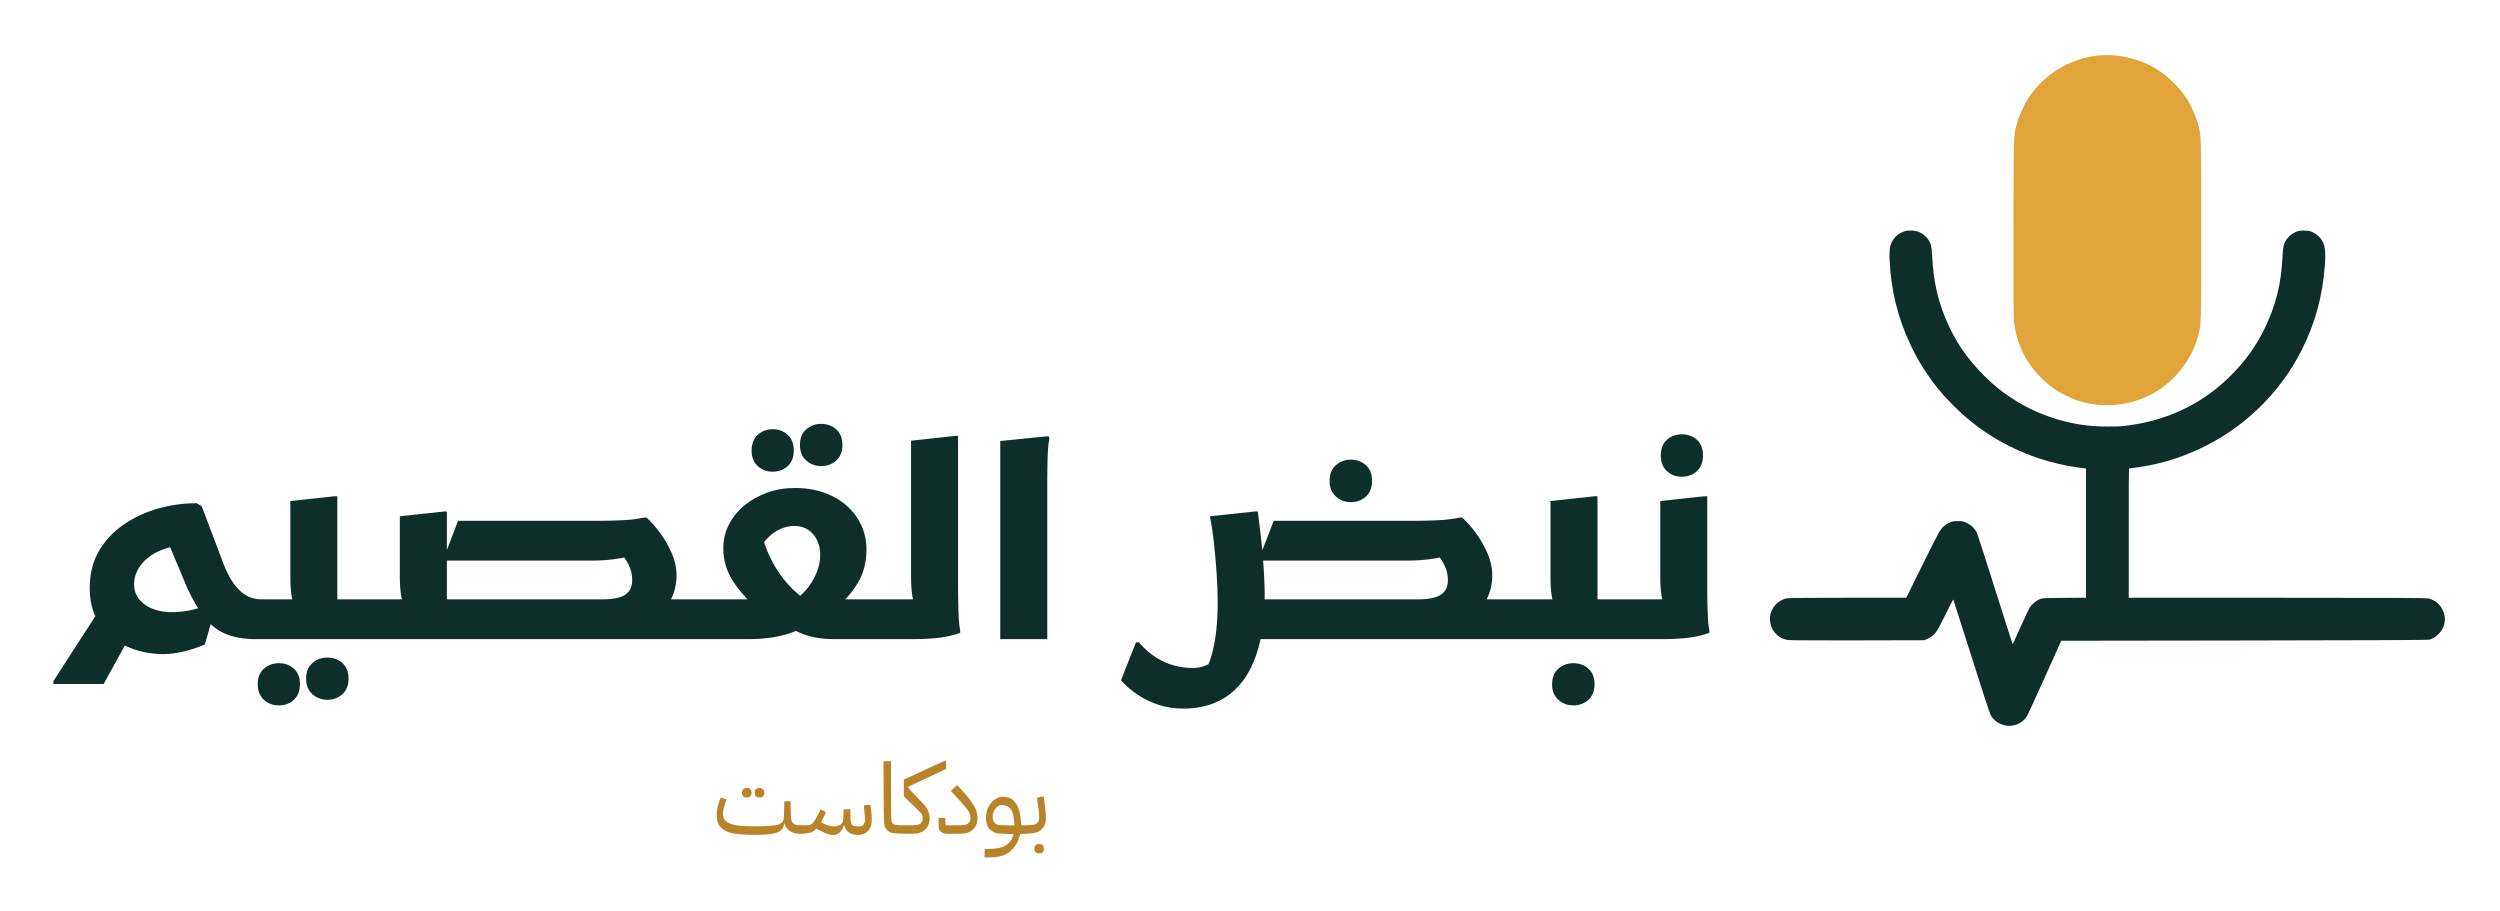
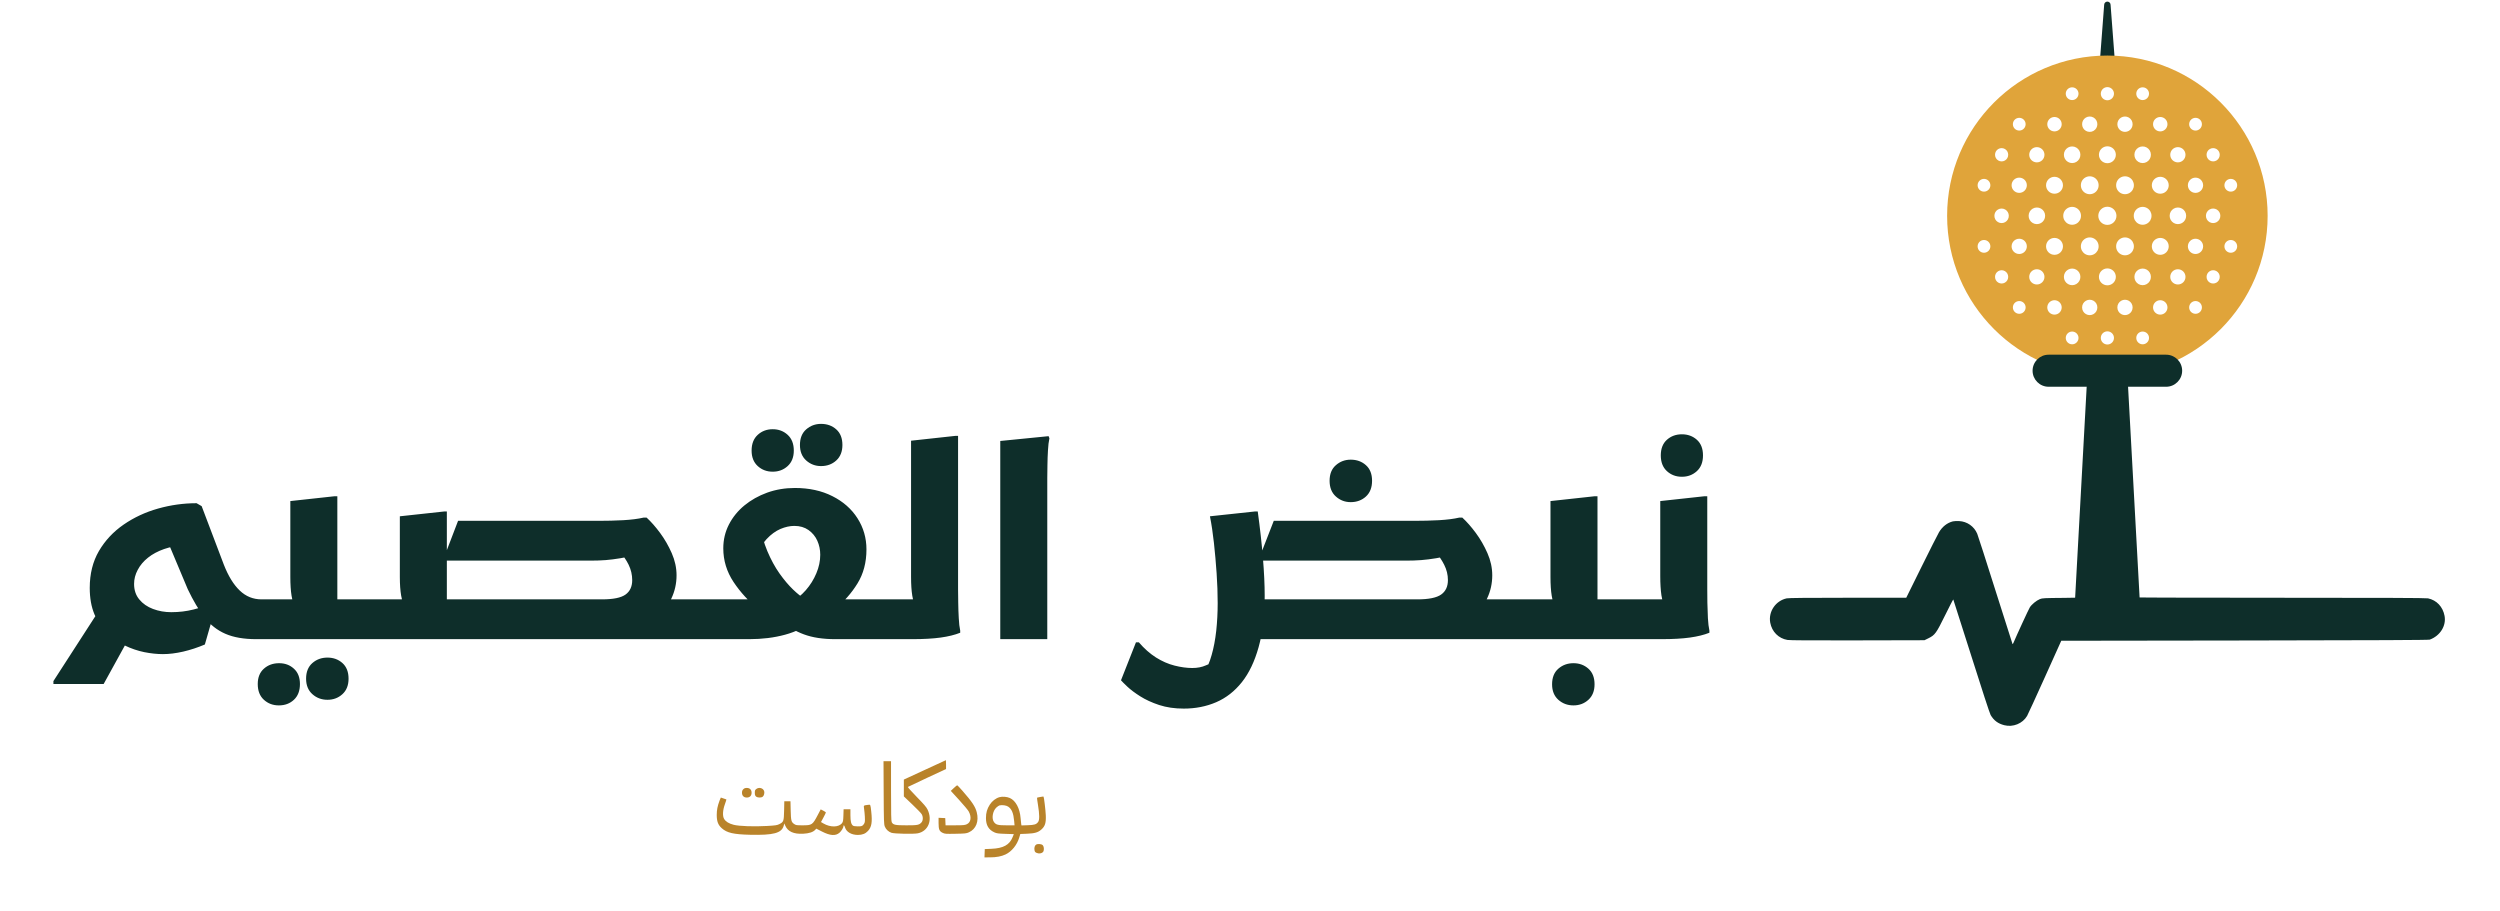
<svg xmlns="http://www.w3.org/2000/svg" viewBox="350 1679 4680 1705" width="4680" height="1705">
  <path fill="#0E2E2A" fill-rule="nonzero" d="M601.0 2856.0 544.0 2959.5H450.0V2954.0L548.5 2801.5ZM829.5 2875.5Q795.0 2875.5 772.0 2865.5Q749.0 2855.5 733.0 2835.0Q717.0 2814.5 701.5 2782.0L663.5 2691.5L696.5 2700.0Q675.0 2700.5 657.2 2706.8Q639.5 2713.0 627.0 2723.0Q614.5 2733.0 607.8 2745.8Q601.0 2758.5 601.0 2772.0Q601.0 2789.5 610.8 2801.2Q620.5 2813.0 636.5 2819.0Q652.5 2825.0 670.5 2825.0Q692.5 2825.0 712.2 2820.0Q732.0 2815.0 744.0 2809.0L754.0 2814.0L733.5 2885.5Q713.5 2894.0 693.0 2898.8Q672.5 2903.5 655.0 2903.5Q638.5 2903.5 620.0 2899.8Q601.5 2896.0 583.2 2887.2Q565.0 2878.5 550.2 2864.2Q535.5 2850.0 526.8 2829.0Q518.0 2808.0 518.0 2779.5Q518.0 2740.0 535.2 2710.5Q552.5 2681.0 581.5 2661.0Q610.5 2641.0 646.0 2631.0Q681.5 2621.0 718.0 2621.0L727.5 2626.5L769.0 2736.0Q781.5 2768.0 798.8 2784.5Q816.0 2801.0 839.5 2801.0V2865.5ZM839.5 2801.0H933.5L904.0 2814.5Q898.0 2808.5 895.8 2794.2Q893.5 2780.0 893.5 2759.0V2617.0L976.0 2608.0H981.5V2837.0L946.0 2801.0H1046.0V2865.5L1036.0 2875.5H829.5V2811.0ZM923.0 2949.5Q923.0 2930.5 934.8 2920.2Q946.5 2910.0 963.0 2910.0Q979.5 2910.0 991.0 2920.2Q1002.5 2930.5 1002.5 2949.5Q1002.5 2968.0 991.0 2978.5Q979.5 2989.0 963.0 2989.0Q946.5 2989.0 934.8 2978.5Q923.0 2968.0 923.0 2949.5ZM832.5 2959.5Q832.5 2941.0 844.0 2930.8Q855.5 2920.5 872.5 2920.5Q889.0 2920.5 900.2 2930.8Q911.5 2941.0 911.5 2959.5Q911.5 2978.5 900.2 2989.0Q889.0 2999.5 872.0 2999.5Q855.5 2999.5 844.0 2989.0Q832.5 2978.5 832.5 2959.5ZM1463.0 2875.5V2801.0H1672.0V2865.5L1662.0 2875.5ZM1174.5 2801.0H1477.0Q1508.5 2801.0 1521.0 2792.0Q1533.5 2783.0 1533.5 2765.0Q1533.5 2750.0 1526.8 2736.2Q1520.0 2722.5 1511.0 2713.5L1547.5 2716.5Q1526.5 2721.5 1511.5 2724.0Q1496.5 2726.5 1483.8 2727.5Q1471.0 2728.5 1455.5 2728.5H1179.0L1207.5 2654.0H1470.5Q1494.0 2654.0 1516.8 2652.8Q1539.5 2651.5 1554.5 2648.0H1560.5Q1573.0 2659.5 1585.8 2676.8Q1598.5 2694.0 1607.5 2714.5Q1616.5 2735.0 1616.5 2756.0Q1616.5 2779.0 1606.8 2799.5Q1597.0 2820.0 1573.0 2836.5L1557.5 2864.0Q1544.0 2869.5 1526.5 2872.5Q1509.0 2875.5 1487.0 2875.5H1174.5ZM1046.0 2801.0H1138.5L1109.0 2814.5Q1103.5 2808.5 1101.0 2794.2Q1098.5 2780.0 1098.5 2759.0V2645.5L1181.5 2636.5H1186.5V2837.5L1151.0 2801.0H1252.5V2865.5L1242.5 2875.5H1036.0V2811.0ZM1838.0 2592.5Q1878.0 2592.5 1908.2 2607.8Q1938.5 2623.0 1955.2 2649.2Q1972.0 2675.5 1972.0 2707.5Q1972.0 2744.0 1955.2 2771.2Q1938.5 2798.5 1912.0 2820.0L1894.0 2801.0H2012.5V2865.5L2002.5 2875.5H1913.5Q1879.0 2875.5 1854.8 2866.5Q1830.5 2857.5 1812.5 2841.0L1877.0 2839.0Q1850.0 2859.0 1819.5 2867.2Q1789.0 2875.5 1752.5 2875.5H1662.0V2811.0L1672.0 2801.0H1790.0L1770.5 2820.0Q1742.5 2797.5 1723.2 2768.5Q1704.0 2739.5 1704.0 2705.5Q1704.0 2681.5 1714.5 2661.0Q1725.0 2640.5 1743.5 2625.2Q1762.0 2610.0 1786.2 2601.2Q1810.5 2592.5 1838.0 2592.5ZM1764.0 2723.5 1772.0 2658.5Q1776.5 2687.0 1786.5 2710.8Q1796.5 2734.5 1809.2 2752.5Q1822.0 2770.5 1834.5 2782.5Q1847.0 2794.5 1856.5 2800.0L1830.0 2807.0Q1846.0 2798.0 1858.5 2783.8Q1871.0 2769.5 1878.2 2752.2Q1885.5 2735.0 1885.5 2717.5Q1885.5 2703.5 1880.0 2691.2Q1874.5 2679.0 1863.5 2671.2Q1852.5 2663.5 1837.0 2663.5Q1824.5 2663.5 1811.0 2669.2Q1797.5 2675.0 1785.2 2688.0Q1773.0 2701.0 1764.0 2723.5ZM1887.0 2551.5Q1871.0 2551.5 1859.2 2541.0Q1847.5 2530.5 1847.5 2512.0Q1847.5 2493.0 1859.2 2482.8Q1871.0 2472.5 1887.0 2472.5Q1904.0 2472.5 1915.5 2482.8Q1927.0 2493.0 1927.0 2512.0Q1927.0 2530.5 1915.5 2541.0Q1904.0 2551.5 1887.0 2551.5ZM1796.5 2562.0Q1780.0 2562.0 1768.5 2551.5Q1757.0 2541.0 1757.0 2522.5Q1757.0 2503.5 1768.5 2493.0Q1780.0 2482.5 1796.5 2482.5Q1813.0 2482.5 1824.5 2493.0Q1836.0 2503.5 1836.0 2522.5Q1836.0 2541.0 1824.5 2551.5Q1813.0 2562.0 1796.5 2562.0ZM1992.5 2875.5V2811.0L2002.5 2801.0H2095.0L2066.0 2814.5Q2060.0 2808.5 2057.8 2794.2Q2055.5 2780.0 2055.5 2759.0V2504.0L2138.0 2495.0H2143.5V2782.5Q2143.5 2792.5 2143.8 2807.2Q2144.0 2822.0 2144.8 2836.2Q2145.5 2850.5 2147.5 2859.5V2863.5Q2132.5 2869.5 2111.0 2872.5Q2089.5 2875.5 2058.0 2875.5ZM2222.5 2504.5 2313.0 2495.5 2314.5 2499.5Q2312.5 2508.5 2311.8 2522.0Q2311.0 2535.5 2310.8 2549.5Q2310.5 2563.5 2310.5 2573.5V2875.5H2222.5ZM2990.0 2875.5V2801.0H3198.5V2865.5L3188.5 2875.5ZM2701.5 2801.0H3003.5Q3035.0 2801.0 3047.8 2792.0Q3060.5 2783.0 3060.5 2765.0Q3060.5 2750.0 3053.5 2736.2Q3046.5 2722.5 3038.0 2713.5L3074.5 2716.5Q3053.5 2721.5 3038.5 2724.0Q3023.5 2726.5 3010.5 2727.5Q2997.5 2728.5 2982.5 2728.5H2705.5L2734.5 2654.0H2997.0Q3021.0 2654.0 3043.8 2652.8Q3066.5 2651.5 3081.5 2648.0H3087.5Q3100.0 2659.5 3112.8 2676.8Q3125.5 2694.0 3134.5 2714.5Q3143.5 2735.0 3143.5 2756.0Q3143.5 2779.0 3133.8 2799.5Q3124.0 2820.0 3100.0 2836.5L3084.5 2864.0Q3071.0 2869.5 3053.2 2872.5Q3035.5 2875.5 3014.0 2875.5H2701.5ZM2878.5 2619.0Q2862.5 2619.0 2850.8 2608.5Q2839.0 2598.0 2839.0 2579.0Q2839.0 2560.0 2850.8 2549.8Q2862.5 2539.5 2878.5 2539.5Q2895.5 2539.5 2907.0 2549.8Q2918.5 2560.0 2918.5 2579.0Q2918.5 2598.0 2907.0 2608.5Q2895.5 2619.0 2878.5 2619.0ZM2482.0 2881.5Q2497.0 2899.0 2514.0 2909.8Q2531.0 2920.5 2548.8 2925.0Q2566.5 2929.5 2582.0 2929.5Q2596.5 2929.5 2607.5 2924.5Q2618.5 2919.5 2625.5 2918.0L2604.0 2938.0Q2612.5 2925.5 2618.2 2905.2Q2624.0 2885.0 2626.8 2859.8Q2629.5 2834.5 2629.5 2808.0Q2629.5 2781.0 2627.5 2752.0Q2625.5 2723.0 2622.5 2695.5Q2619.5 2668.0 2615.0 2645.5L2699.0 2636.5H2704.5Q2711.0 2684.0 2714.2 2723.8Q2717.5 2763.5 2717.5 2794.5Q2717.5 2850.0 2706.2 2890.2Q2695.0 2930.5 2674.8 2956.0Q2654.5 2981.5 2626.8 2993.5Q2599.0 3005.5 2566.0 3005.5Q2540.5 3005.5 2520.0 2998.8Q2499.5 2992.0 2484.5 2982.5Q2469.5 2973.0 2460.5 2964.5Q2451.5 2956.0 2448.5 2952.5L2476.5 2881.5ZM3198.5 2801.0H3292.5L3263.0 2814.5Q3257.0 2808.5 3254.8 2794.2Q3252.5 2780.0 3252.5 2759.0V2617.0L3335.0 2608.0H3340.5V2837.0L3305.0 2801.0H3405.0V2865.5L3395.0 2875.5H3188.5V2811.0ZM3255.5 2960.0Q3255.5 2941.0 3267.2 2930.8Q3279.0 2920.5 3295.5 2920.5Q3312.0 2920.5 3323.5 2930.8Q3335.0 2941.0 3335.0 2960.0Q3335.0 2978.5 3323.5 2989.0Q3312.0 2999.5 3295.5 2999.5Q3279.0 2999.5 3267.2 2989.0Q3255.5 2978.5 3255.5 2960.0ZM3395.0 2875.5V2811.0L3405.0 2801.0H3497.5L3468.5 2814.5Q3462.5 2808.5 3460.2 2793.5Q3458.0 2778.5 3458.0 2757.5V2617.0L3540.5 2608.0H3546.0V2782.5Q3546.0 2792.5 3546.2 2807.2Q3546.5 2822.0 3547.2 2836.2Q3548.0 2850.5 3550.0 2859.5V2863.5Q3535.0 2869.5 3513.5 2872.5Q3492.0 2875.5 3460.5 2875.5ZM3498.5 2571.5Q3482.0 2571.5 3470.5 2561.0Q3459.0 2550.5 3459.0 2531.5Q3459.0 2512.5 3470.5 2502.2Q3482.0 2492.0 3498.5 2492.0Q3515.0 2492.0 3526.5 2502.2Q3538.0 2512.5 3538.0 2531.5Q3538.0 2550.5 3526.5 2561.0Q3515.0 2571.5 3498.5 2571.5Z" />
  <path fill="#B9832A" fill-rule="evenodd" d="M 2081.250 3120.220 L 2042 3138.363 2042 3154.103 L 2042 3169.843 2057.569 3184.671 C 2066.131 3192.827, 2074.093 3201.043, 2075.261 3202.929 C 2078.316 3207.863, 2078.169 3215.111, 2074.942 3218.610 C 2070.470 3223.459, 2067.640 3224, 2046.782 3223.998 C 2025.669 3223.997, 2021.860 3223.166, 2019.279 3218 C 2018.325 3216.092, 2018.026 3202.305, 2018.015 3159.750 L 2018 3104 2010.962 3104 L 2003.924 3104 2004.228 3162.750 C 2004.508 3216.850, 2004.677 3221.877, 2006.362 3226.257 C 2008.403 3231.561, 2013.124 3236.011, 2018.789 3237.974 C 2024.251 3239.865, 2060.574 3240.576, 2068.275 3238.942 C 2087.769 3234.805, 2096.027 3214.397, 2086.324 3194.339 C 2084.161 3189.867, 2079.421 3184.339, 2066.075 3170.725 C 2056.225 3160.677, 2049.052 3152.600, 2049.575 3152.146 C 2050.084 3151.703, 2066.363 3143.988, 2085.750 3135 L 2121 3118.659 2121 3110.330 C 2121 3105.748, 2120.887 3102.017, 2120.750 3102.038 C 2120.613 3102.059, 2102.838 3110.241, 2081.250 3120.220 M 2135.501 3154.250 L 2129.909 3159.500 2145.370 3176.387 C 2153.874 3185.674, 2162.013 3195.446, 2163.458 3198.101 C 2169.120 3208.503, 2167.590 3218.469, 2159.788 3222.010 C 2156.064 3223.700, 2153.171 3223.959, 2137.796 3223.978 L 2120.091 3224 2119.796 3217.250 L 2119.500 3210.500 2113.250 3210.202 L 2107 3209.905 2107 3219.551 C 2107 3231.602, 2108.418 3235.056, 2114.595 3238.046 C 2118.733 3240.049, 2120.221 3240.158, 2138.752 3239.815 C 2156.848 3239.480, 2158.937 3239.254, 2163.727 3237.111 C 2177.206 3231.083, 2182.892 3216.544, 2178.451 3199.460 C 2175.710 3188.916, 2169.610 3179.774, 2151.622 3159.250 C 2146.681 3153.613, 2142.291 3149, 2141.866 3149 C 2141.441 3149, 2138.577 3151.363, 2135.501 3154.250 M 1741.455 3156.455 C 1739.648 3158.261, 1739 3159.990, 1739 3163 C 1739 3168.629, 1742.371 3172, 1748 3172 C 1753.629 3172, 1757 3168.629, 1757 3163 C 1757 3157.371, 1753.629 3154, 1748 3154 C 1744.990 3154, 1743.261 3154.648, 1741.455 3156.455 M 1765.635 3156.073 C 1763.430 3157.807, 1763 3158.944, 1763 3163.034 C 1763 3166.775, 1763.514 3168.401, 1765.189 3169.961 C 1767.847 3172.438, 1774.541 3172.710, 1777.738 3170.471 C 1780.132 3168.794, 1781.575 3163.386, 1780.517 3160.053 C 1778.643 3154.149, 1770.760 3152.041, 1765.635 3156.073 M 2220.995 3171.296 C 2214.052 3173.254, 2207.287 3178.489, 2202.874 3185.317 C 2197.798 3193.169, 2195.705 3200.527, 2195.710 3210.500 C 2195.716 3223.836, 2200.697 3232.252, 2211.500 3237.177 C 2215.806 3239.140, 2218.680 3239.529, 2232.202 3239.978 L 2247.903 3240.500 2245.502 3246.400 C 2239.679 3260.710, 2228.168 3266.992, 2206 3267.956 L 2193.500 3268.500 2193.208 3276.250 L 2192.916 3284 2203.208 3283.983 C 2215.207 3283.962, 2224.584 3282.202, 2232.411 3278.499 C 2243.912 3273.058, 2253.878 3260.755, 2258.030 3246.871 L 2260.013 3240.241 2272.256 3239.741 C 2287.054 3239.137, 2293.142 3237.388, 2299.294 3231.972 C 2306.422 3225.698, 2308.343 3219.539, 2307.705 3205 C 2307.275 3195.191, 2304.360 3171.166, 2303.481 3170.181 C 2303.147 3169.808, 2291.844 3171.823, 2291.317 3172.350 C 2291.120 3172.546, 2291.911 3178.511, 2293.073 3185.604 C 2296.026 3203.621, 2296.134 3213.966, 2293.410 3217.663 C 2289.962 3222.343, 2286.582 3223.406, 2273.815 3223.824 L 2262.129 3224.207 2261.617 3220.853 C 2261.336 3219.009, 2260.861 3214.350, 2260.562 3210.500 C 2259.147 3192.293, 2251.336 3177.690, 2240.432 3172.867 C 2234.909 3170.424, 2226.497 3169.744, 2220.995 3171.296 M 1696.990 3177.750 C 1693.191 3187.889, 1691.740 3195.281, 1691.737 3204.500 C 1691.733 3216.587, 1694.228 3223.222, 1701.104 3229.404 C 1710.774 3238.098, 1723.105 3240.962, 1754 3241.690 C 1797.884 3242.725, 1813.287 3238.601, 1817.076 3224.803 L 1818.258 3220.500 1820.033 3224.621 C 1824.791 3235.665, 1835.799 3240.655, 1853.419 3239.755 C 1864.457 3239.192, 1871.975 3236.785, 1875.967 3232.535 L 1878.131 3230.232 1888.816 3235.687 C 1904.188 3243.535, 1914.302 3244.186, 1921.580 3237.795 C 1925.181 3234.634, 1929 3228.326, 1929 3225.540 C 1929 3222.589, 1930.692 3224.028, 1931.878 3227.987 C 1934.420 3236.473, 1943.936 3242, 1956.003 3242 C 1964.170 3242, 1970.173 3239.621, 1974.874 3234.521 C 1981.656 3227.163, 1983.168 3218.268, 1980.994 3198.500 C 1979.479 3184.720, 1979.623 3185.043, 1975.247 3185.628 C 1966.329 3186.822, 1966.675 3186.524, 1967.479 3192.300 C 1968.983 3203.106, 1969.606 3214.625, 1968.869 3218 C 1968.449 3219.925, 1966.931 3222.512, 1965.497 3223.750 C 1963.304 3225.642, 1961.743 3225.995, 1955.694 3225.968 C 1951.325 3225.949, 1947.817 3225.418, 1946.761 3224.616 C 1943.324 3222.006, 1942 3216.560, 1942 3205.032 L 1942 3194 1935.608 3194 L 1929.216 3194 1928.853 3205.433 C 1928.548 3215.053, 1928.162 3217.314, 1926.424 3219.683 C 1920.414 3227.876, 1904.647 3228.258, 1891.458 3220.528 L 1886.897 3217.855 1891.448 3209.437 C 1893.952 3204.807, 1896 3200.572, 1896 3200.026 C 1896 3199.480, 1893.832 3197.935, 1891.182 3196.592 L 1886.364 3194.151 1881.036 3204.325 C 1871.103 3223.294, 1870.068 3224, 1852.180 3224 C 1841.455 3224, 1839.964 3223.777, 1836.898 3221.713 C 1831.287 3217.936, 1830.627 3215.434, 1830.178 3196.250 L 1829.773 3179 1824 3179 L 1818.227 3179 1817.846 3196.450 C 1817.410 3216.445, 1816.955 3217.714, 1808.755 3221.829 C 1804.744 3223.841, 1801.697 3224.297, 1786.307 3225.188 C 1761.498 3226.625, 1733.817 3225.675, 1723.500 3223.033 C 1714.440 3220.713, 1708.543 3217.084, 1705.548 3211.986 C 1702.357 3206.555, 1702.903 3195.905, 1706.948 3184.648 C 1708.697 3179.779, 1709.987 3175.682, 1709.814 3175.543 C 1709.489 3175.281, 1699.838 3172, 1699.394 3172 C 1699.256 3172, 1698.174 3174.588, 1696.990 3177.750 M 2221.214 3186.659 C 2219.957 3186.928, 2217.189 3188.803, 2215.064 3190.824 C 2208.224 3197.332, 2205.962 3211.382, 2210.711 3217.864 C 2214.529 3223.076, 2218.082 3223.997, 2234.367 3223.998 L 2249.235 3224 2248.537 3216.250 C 2247.181 3201.204, 2244.059 3193.635, 2237.299 3189.003 C 2233.878 3186.658, 2226.344 3185.561, 2221.214 3186.659 M 2289.695 3260.111 C 2287.088 3261.627, 2285.794 3265.822, 2286.551 3270.300 C 2287.101 3273.556, 2287.789 3274.432, 2290.784 3275.683 C 2294.825 3277.372, 2299.429 3276.826, 2302.184 3274.333 C 2304.918 3271.859, 2304.689 3263.720, 2301.811 3261.039 C 2299.400 3258.793, 2292.826 3258.289, 2289.695 3260.111" />
  <g transform="translate(2295.0 1038.0) scale(1.0)">
-     <path fill="#0E2E2A" fill-rule="evenodd" d="M 1622.500 1073.323 C 1611.654 1076.097, 1601.683 1083.852, 1596.876 1093.251 C 1592.671 1101.474, 1591.690 1108.440, 1592.335 1125.500 C 1594.528 1183.526, 1607.666 1236.856, 1632.564 1288.788 C 1641.771 1307.992, 1647.866 1318.754, 1659.697 1336.690 C 1675.260 1360.286, 1688.099 1376.073, 1709.428 1397.842 C 1754.437 1443.781, 1807.502 1477.067, 1869.649 1498.345 C 1892.629 1506.212, 1921.794 1513.119, 1944 1515.952 C 1948.675 1516.549, 1954.188 1517.293, 1956.250 1517.606 L 1960 1518.176 1960 1639.036 L 1960 1759.896 1919.250 1760.219 C 1881.373 1760.519, 1878.158 1760.681, 1873.644 1762.521 C 1867.111 1765.184, 1858.188 1772.525, 1854.774 1778.047 C 1852.529 1781.679, 1830.249 1829.991, 1824.404 1843.904 C 1823.617 1845.775, 1822.773 1847.106, 1822.527 1846.860 C 1822.281 1846.615, 1807.892 1801.433, 1790.550 1746.457 C 1773.209 1691.481, 1757.834 1643.673, 1756.384 1640.218 C 1752.622 1631.253, 1746.449 1624.825, 1737.223 1620.266 C 1730.021 1616.706, 1729.081 1616.500, 1720.052 1616.500 C 1711.406 1616.500, 1709.883 1616.797, 1704 1619.626 C 1695.151 1623.881, 1689.994 1628.642, 1684.846 1637.307 C 1682.456 1641.330, 1667.675 1670.576, 1652 1702.299 L 1623.500 1759.976 1514.299 1759.988 C 1438.258 1759.996, 1403.489 1760.337, 1399.799 1761.109 C 1379.044 1765.451, 1365.076 1786.007, 1368.874 1806.619 C 1372.009 1823.632, 1384.462 1836.136, 1401.111 1838.987 C 1405.568 1839.750, 1445.320 1839.993, 1532.552 1839.791 L 1657.605 1839.500 1665.224 1835.734 C 1677.295 1829.768, 1679.713 1826.408, 1696.508 1792.262 C 1704.503 1776.009, 1711.277 1762.944, 1711.563 1763.229 C 1711.848 1763.515, 1727.084 1811.261, 1745.421 1869.332 C 1765.025 1931.418, 1779.866 1976.802, 1781.445 1979.497 C 1787.466 1989.770, 1795.242 1995.566, 1807.068 1998.596 C 1823.439 2002.790, 1841.354 1995.490, 1849.719 1981.216 C 1851.187 1978.712, 1866.179 1946.027, 1883.035 1908.582 L 1913.683 1840.500 2257.092 1840 C 2506.351 1839.637, 2601.330 1839.194, 2603.528 1838.383 C 2622.981 1831.211, 2634.670 1812.461, 2631.229 1793.954 C 2628.047 1776.848, 2616.376 1764.493, 2600.201 1761.109 C 2596.395 1760.312, 2516.700 1760, 2317.451 1760 L 2040 1760 2040 1639 C 2040 1572.450, 2040.192 1518, 2040.428 1518 C 2040.663 1518, 2044.375 1517.541, 2048.678 1516.980 C 2093.743 1511.100, 2131.447 1500.275, 2171.769 1481.637 C 2254.200 1443.536, 2322.418 1377.818, 2363.431 1297 C 2388.639 1247.327, 2402.971 1195.175, 2407.083 1138.154 C 2409.204 1108.757, 2407.333 1097.408, 2398.596 1086.656 C 2394.119 1081.146, 2386.024 1075.685, 2379.500 1073.771 C 2377.300 1073.126, 2372.125 1072.598, 2368 1072.598 C 2363.875 1072.598, 2358.700 1073.126, 2356.500 1073.771 C 2349.976 1075.685, 2341.881 1081.146, 2337.404 1086.656 C 2330.410 1095.263, 2328.904 1100.771, 2327.878 1121.500 C 2325.348 1172.633, 2315.807 1211.252, 2294.955 1254.762 C 2278.823 1288.422, 2259.067 1316.024, 2231.046 1344.047 C 2190.801 1384.297, 2142.865 1412.264, 2088 1427.504 C 2072.458 1431.821, 2060.874 1434.192, 2041 1437.124 C 2028.357 1438.988, 2021.168 1439.416, 2002 1439.443 C 1971.397 1439.486, 1947.684 1436.707, 1920.683 1429.911 C 1862.630 1415.300, 1811.854 1386.696, 1769.951 1345 C 1736.763 1311.975, 1714.693 1279.351, 1697.158 1237.396 C 1681.828 1200.717, 1674.286 1165.698, 1672.091 1121 C 1671.099 1100.817, 1669.550 1095.214, 1662.596 1086.656 C 1658.235 1081.289, 1650.056 1075.695, 1644.014 1073.946 C 1638.197 1072.263, 1627.820 1071.962, 1622.500 1073.323" />
-     <path fill="#E0A43A" fill-rule="evenodd" d="M 1981.325 745.095 C 1928.480 751.253, 1881.795 779.973, 1852.251 824.500 C 1843.715 837.364, 1834.030 859.221, 1830.033 874.640 C 1824.301 896.754, 1824.619 886.419, 1824.235 1063.500 C 1823.993 1174.979, 1824.223 1230.451, 1824.964 1239 C 1827.372 1266.795, 1835.261 1291.103, 1849.791 1315.500 C 1860.370 1333.262, 1879.961 1354.260, 1898.080 1367.257 C 1909.422 1375.392, 1932.011 1386.858, 1944.836 1390.990 C 1990.086 1405.567, 2038.985 1401.574, 2081 1379.871 C 2124.499 1357.402, 2157.731 1316.071, 2170.032 1269.143 C 2175.755 1247.310, 2175.500 1256.490, 2175.500 1072 C 2175.500 887.196, 2175.769 896.744, 2169.944 874.522 C 2166.204 860.252, 2156.668 838.228, 2149.194 826.598 C 2132.524 800.659, 2106.802 777.199, 2080.234 763.701 C 2049.706 748.192, 2013.387 741.360, 1981.325 745.095" />
+     <path fill="#0E2E2A" fill-rule="evenodd" d="M 1710.746 1617.022 C 1700.183 1619.691, 1691.072 1626.827, 1684.846 1637.307 C 1682.456 1641.330, 1667.675 1670.576, 1652 1702.299 L 1623.500 1759.976 1514.299 1759.988 C 1438.258 1759.996, 1403.489 1760.337, 1399.799 1761.109 C 1379.044 1765.451, 1365.076 1786.007, 1368.874 1806.619 C 1372.009 1823.632, 1384.462 1836.136, 1401.111 1838.987 C 1405.568 1839.750, 1445.320 1839.993, 1532.552 1839.791 L 1657.605 1839.500 1665.224 1835.734 C 1677.295 1829.768, 1679.713 1826.408, 1696.508 1792.262 C 1704.503 1776.009, 1711.277 1762.944, 1711.563 1763.229 C 1711.848 1763.515, 1727.084 1811.261, 1745.421 1869.332 C 1765.025 1931.418, 1779.866 1976.802, 1781.445 1979.497 C 1787.466 1989.770, 1795.242 1995.566, 1807.068 1998.596 C 1823.439 2002.790, 1841.354 1995.490, 1849.719 1981.216 C 1851.187 1978.712, 1866.179 1946.027, 1883.035 1908.582 L 1913.683 1840.500 2257.092 1840 C 2506.351 1839.637, 2601.330 1839.194, 2603.528 1838.383 C 2622.981 1831.211, 2634.670 1812.461, 2631.229 1793.954 C 2628.047 1776.848, 2616.376 1764.493, 2600.201 1761.109 C 2596.395 1760.312, 2516.700 1760, 2317.451 1760 C 2133.150 1760, 2040 1759.664, 2040 1759 C 2040 1758.350, 2026 1758, 2000 1758 C 1975.456 1758, 1960 1758.366, 1960 1758.948 C 1960 1759.525, 1944.040 1760.023, 1919.250 1760.219 C 1881.373 1760.519, 1878.158 1760.681, 1873.644 1762.521 C 1867.111 1765.184, 1858.188 1772.525, 1854.774 1778.047 C 1852.529 1781.679, 1830.249 1829.991, 1824.404 1843.904 C 1823.617 1845.775, 1822.773 1847.106, 1822.527 1846.860 C 1822.281 1846.615, 1807.892 1801.433, 1790.550 1746.457 C 1773.209 1691.481, 1757.834 1643.673, 1756.384 1640.218 C 1750.561 1626.343, 1737.444 1617.173, 1722.385 1616.451 C 1718.048 1616.243, 1712.811 1616.500, 1710.746 1617.022" />
+     <path fill="#0E2E2A" fill-rule="evenodd" d="M1938 1790L1964 1315H2036L2062 1790Z" />
+     <path fill="#0E2E2A" fill-rule="evenodd" d="M1986 755L1994 650a6 6 0 0 1 12 0L2014 755Z" />
+     <path fill="#E0A43A" fill-rule="evenodd" d="M1700.0 1045.0a300 300 0 1 1 600 0a300 300 0 1 1 -600 0ZM1922.1 816.4a11.938 11.938 0 1 1 23.877 0a11.938 11.938 0 1 1 -23.877 0ZM1987.7 816.4a12.328 12.328 0 1 1 24.656 0a12.328 12.328 0 1 1 -24.656 0ZM2054.1 816.4a11.938 11.938 0 1 1 23.877 0a11.938 11.938 0 1 1 -23.877 0ZM1823.1 873.5a11.938 11.938 0 1 1 23.877 0a11.938 11.938 0 1 1 -23.877 0ZM1887.5 873.5a13.496 13.496 0 1 1 26.992 0a13.496 13.496 0 1 1 -26.992 0ZM1952.7 873.5a14.275 14.275 0 1 1 28.549 0a14.275 14.275 0 1 1 -28.549 0ZM2018.7 873.5a14.275 14.275 0 1 1 28.549 0a14.275 14.275 0 1 1 -28.549 0ZM2085.5 873.5a13.496 13.496 0 1 1 26.992 0a13.496 13.496 0 1 1 -26.992 0ZM2153.1 873.5a11.938 11.938 0 1 1 23.877 0a11.938 11.938 0 1 1 -23.877 0ZM1789.7 930.7a12.328 12.328 0 1 1 24.655 0a12.328 12.328 0 1 1 -24.655 0ZM1853.7 930.7a14.274 14.274 0 1 1 28.549 0a14.274 14.274 0 1 1 -28.549 0ZM1918.6 930.7a15.443 15.443 0 1 1 30.885 0a15.443 15.443 0 1 1 -30.885 0ZM1984.2 930.7a15.832 15.832 0 1 1 31.664 0a15.832 15.832 0 1 1 -31.664 0ZM2050.6 930.7a15.443 15.443 0 1 1 30.885 0a15.443 15.443 0 1 1 -30.885 0ZM2117.7 930.7a14.274 14.274 0 1 1 28.549 0a14.274 14.274 0 1 1 -28.549 0ZM2185.7 930.7a12.328 12.328 0 1 1 24.655 0a12.328 12.328 0 1 1 -24.655 0ZM1757.1 987.8a11.938 11.938 0 1 1 23.876 0a11.938 11.938 0 1 1 -23.876 0ZM1820.7 987.8a14.274 14.274 0 1 1 28.549 0a14.274 14.274 0 1 1 -28.549 0ZM1885.2 987.8a15.832 15.832 0 1 1 31.664 0a15.832 15.832 0 1 1 -31.664 0ZM1950.4 987.8a16.611 16.611 0 1 1 33.221 0a16.611 16.611 0 1 1 -33.221 0ZM2016.4 987.8a16.611 16.611 0 1 1 33.221 0a16.611 16.611 0 1 1 -33.221 0ZM2083.2 987.8a15.832 15.832 0 1 1 31.664 0a15.832 15.832 0 1 1 -31.664 0ZM2150.7 987.8a14.274 14.274 0 1 1 28.549 0a14.274 14.274 0 1 1 -28.549 0ZM2219.1 987.8a11.938 11.938 0 1 1 23.876 0a11.938 11.938 0 1 1 -23.876 0ZM1788.5 1045.0a13.496 13.496 0 1 1 26.991 0a13.496 13.496 0 1 1 -26.991 0ZM1852.6 1045.0a15.443 15.443 0 1 1 30.885 0a15.443 15.443 0 1 1 -30.885 0ZM1917.4 1045.0a16.611 16.611 0 1 1 33.221 0a16.611 16.611 0 1 1 -33.221 0ZM1983.0 1045.0a17.0 17.0 0 1 1 34.0 0a17.0 17.0 0 1 1 -34.0 0ZM2049.4 1045.0a16.611 16.611 0 1 1 33.221 0a16.611 16.611 0 1 1 -33.221 0ZM2116.6 1045.0a15.443 15.443 0 1 1 30.885 0a15.443 15.443 0 1 1 -30.885 0ZM2184.5 1045.0a13.496 13.496 0 1 1 26.991 0a13.496 13.496 0 1 1 -26.991 0ZM1757.1 1102.2a11.938 11.938 0 1 1 23.876 0a11.938 11.938 0 1 1 -23.876 0ZM1820.7 1102.2a14.274 14.274 0 1 1 28.549 0a14.274 14.274 0 1 1 -28.549 0ZM1885.2 1102.2a15.832 15.832 0 1 1 31.664 0a15.832 15.832 0 1 1 -31.664 0ZM1950.4 1102.2a16.611 16.611 0 1 1 33.221 0a16.611 16.611 0 1 1 -33.221 0ZM2016.4 1102.2a16.611 16.611 0 1 1 33.221 0a16.611 16.611 0 1 1 -33.221 0ZM2083.2 1102.2a15.832 15.832 0 1 1 31.664 0a15.832 15.832 0 1 1 -31.664 0ZM2150.7 1102.2a14.274 14.274 0 1 1 28.549 0a14.274 14.274 0 1 1 -28.549 0ZM2219.1 1102.2a11.938 11.938 0 1 1 23.876 0a11.938 11.938 0 1 1 -23.876 0ZM1789.7 1159.3a12.328 12.328 0 1 1 24.655 0a12.328 12.328 0 1 1 -24.655 0ZM1853.7 1159.3a14.274 14.274 0 1 1 28.549 0a14.274 14.274 0 1 1 -28.549 0ZM1918.6 1159.3a15.443 15.443 0 1 1 30.885 0a15.443 15.443 0 1 1 -30.885 0ZM1984.2 1159.3a15.832 15.832 0 1 1 31.664 0a15.832 15.832 0 1 1 -31.664 0ZM2050.6 1159.3a15.443 15.443 0 1 1 30.885 0a15.443 15.443 0 1 1 -30.885 0ZM2117.7 1159.3a14.274 14.274 0 1 1 28.549 0a14.274 14.274 0 1 1 -28.549 0ZM2185.7 1159.3a12.328 12.328 0 1 1 24.655 0a12.328 12.328 0 1 1 -24.655 0ZM1823.1 1216.5a11.938 11.938 0 1 1 23.877 0a11.938 11.938 0 1 1 -23.877 0ZM1887.5 1216.5a13.496 13.496 0 1 1 26.992 0a13.496 13.496 0 1 1 -26.992 0ZM1952.7 1216.5a14.275 14.275 0 1 1 28.549 0a14.275 14.275 0 1 1 -28.549 0ZM2018.7 1216.5a14.275 14.275 0 1 1 28.549 0a14.275 14.275 0 1 1 -28.549 0ZM2085.5 1216.5a13.496 13.496 0 1 1 26.992 0a13.496 13.496 0 1 1 -26.992 0ZM2153.1 1216.5a11.938 11.938 0 1 1 23.877 0a11.938 11.938 0 1 1 -23.877 0ZM1922.1 1273.6a11.938 11.938 0 1 1 23.877 0a11.938 11.938 0 1 1 -23.877 0ZM1987.7 1273.6a12.328 12.328 0 1 1 24.656 0a12.328 12.328 0 1 1 -24.656 0ZM2054.1 1273.6a11.938 11.938 0 1 1 23.877 0a11.938 11.938 0 1 1 -23.877 0Z" />
+     <path fill="#0E2E2A" fill-rule="evenodd" d="M1890 1305H2110a30 30 0 0 1 0 60H1890a30 30 0 0 1 0 -60Z" />
  </g>
</svg>
